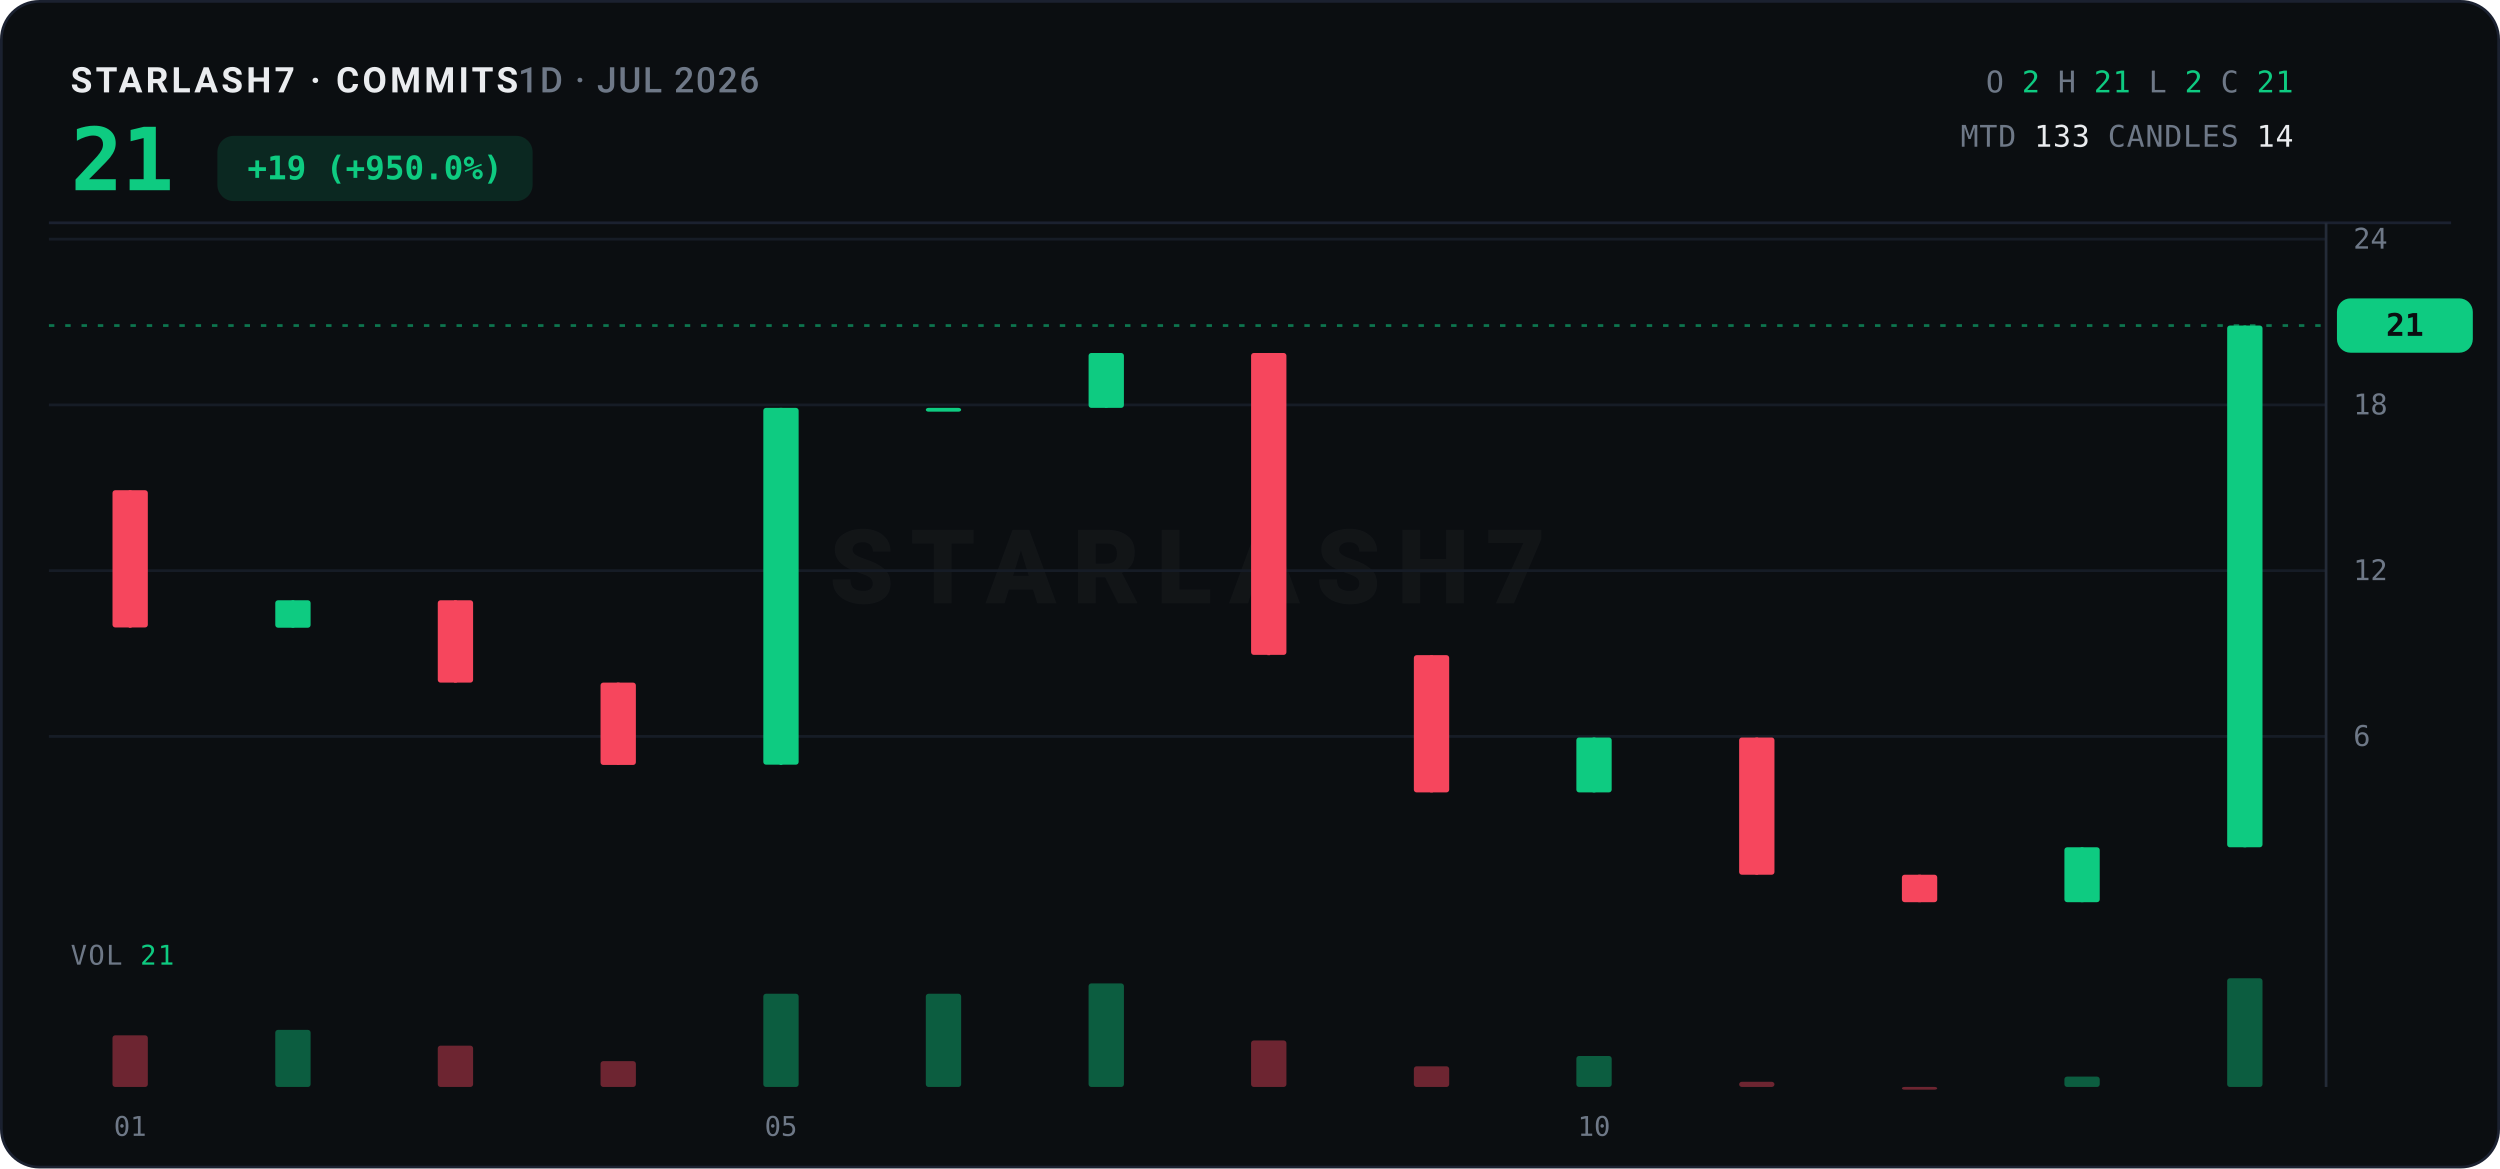
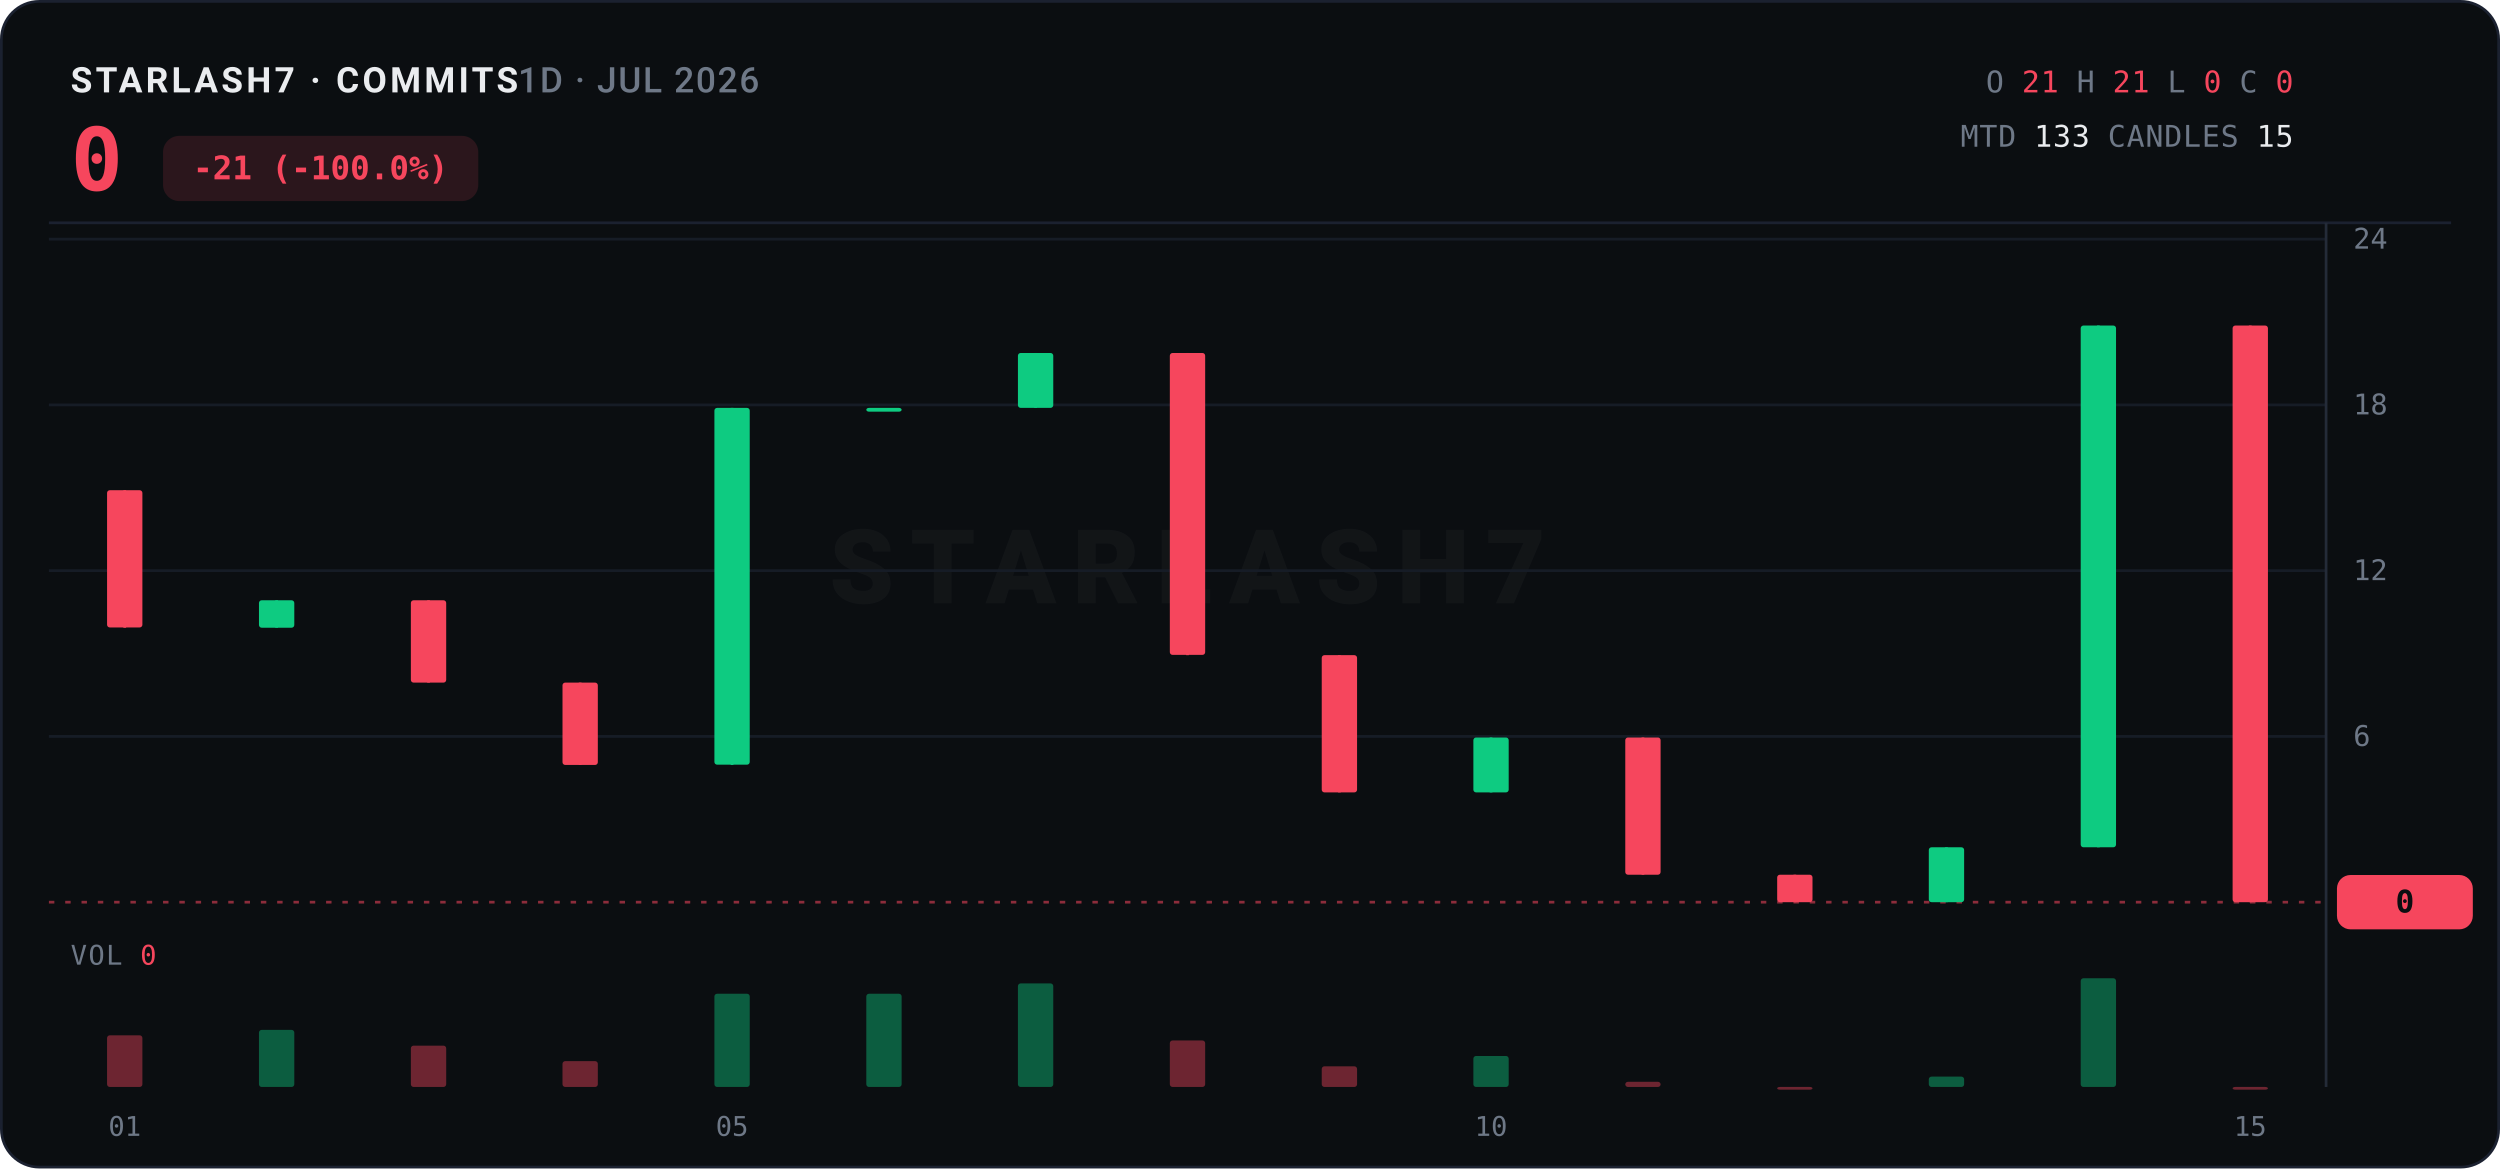
<svg xmlns="http://www.w3.org/2000/svg" width="920" height="430" viewBox="0 0 920 430">
  <rect x="0.5" y="0.5" width="919" height="429" rx="14" fill="#0B0E11" stroke="#1B2130" />
  <text x="26" y="34" font-family="ui-sans-serif,system-ui,-apple-system,'Segoe UI',Roboto,sans-serif" font-size="13" font-weight="700" letter-spacing="1.2" fill="#EAECEF">STARLASH7 · COMMITS<tspan fill="#6E7887" font-weight="500" letter-spacing="0.6">  1D · JUL 2026</tspan>
  </text>
-   <text x="26" y="70" font-family="ui-monospace,'SF Mono',SFMono-Regular,Menlo,Consolas,monospace" font-size="32" font-weight="800" fill="#0ECB81" letter-spacing="-0.5">21</text>
-   <rect x="80" y="50" width="116" height="24" rx="6" fill="#0ECB81" opacity="0.14" />
-   <text x="138" y="66" text-anchor="middle" font-family="ui-monospace,'SF Mono',SFMono-Regular,Menlo,Consolas,monospace" font-size="12" font-weight="700" fill="#0ECB81">+19 (+950.0%)</text>
+   <text x="26" y="70" font-family="ui-monospace,'SF Mono',SFMono-Regular,Menlo,Consolas,monospace" font-size="32" font-weight="800" fill="#F6465D" letter-spacing="-0.5">0</text>
+   <rect x="60" y="50" width="116" height="24" rx="6" fill="#F6465D" opacity="0.14" />
+   <text x="118" y="66" text-anchor="middle" font-family="ui-monospace,'SF Mono',SFMono-Regular,Menlo,Consolas,monospace" font-size="12" font-weight="700" fill="#F6465D">-21 (-100.0%)</text>
  <text x="844" y="34" text-anchor="end" font-family="ui-monospace,'SF Mono',SFMono-Regular,Menlo,Consolas,monospace" font-size="11" letter-spacing="0.3">
    <tspan fill="#6E7887">O</tspan>
-     <tspan fill="#0ECB81">2</tspan>
+     <tspan fill="#F6465D">21</tspan>
    <tspan fill="#6E7887">H</tspan>
-     <tspan fill="#0ECB81">21</tspan>
+     <tspan fill="#F6465D">21</tspan>
    <tspan fill="#6E7887">L</tspan>
-     <tspan fill="#0ECB81">2</tspan>
+     <tspan fill="#F6465D">0</tspan>
    <tspan fill="#6E7887">C</tspan>
-     <tspan fill="#0ECB81">21</tspan>
+     <tspan fill="#F6465D">0</tspan>
  </text>
  <text x="844" y="54" text-anchor="end" font-family="ui-monospace,'SF Mono',SFMono-Regular,Menlo,Consolas,monospace" font-size="11" letter-spacing="0.3">
    <tspan fill="#6E7887">MTD</tspan>
    <tspan fill="#EAECEF">133</tspan>
    <tspan fill="#6E7887">CANDLES</tspan>
-     <tspan fill="#EAECEF">14</tspan>
+     <tspan fill="#EAECEF">15</tspan>
  </text>
  <line x1="18" y1="82" x2="902" y2="82" stroke="#1B2130" stroke-width="1" />
  <text x="437.0" y="222.0" text-anchor="middle" font-family="ui-sans-serif,system-ui,-apple-system,'Segoe UI',Roboto,sans-serif" font-size="38" font-weight="800" letter-spacing="6" fill="#EAECEF" opacity="0.035">STARLASH7</text>
  <line x1="18" y1="271.0" x2="856" y2="271.0" stroke="#161C26" stroke-width="1" />
  <text x="866" y="274.5" font-family="ui-monospace,'SF Mono',SFMono-Regular,Menlo,Consolas,monospace" font-size="10.5" fill="#6E7887">6</text>
  <line x1="18" y1="210.0" x2="856" y2="210.0" stroke="#161C26" stroke-width="1" />
  <text x="866" y="213.5" font-family="ui-monospace,'SF Mono',SFMono-Regular,Menlo,Consolas,monospace" font-size="10.5" fill="#6E7887">12</text>
  <line x1="18" y1="149.0" x2="856" y2="149.0" stroke="#161C26" stroke-width="1" />
  <text x="866" y="152.5" font-family="ui-monospace,'SF Mono',SFMono-Regular,Menlo,Consolas,monospace" font-size="10.5" fill="#6E7887">18</text>
  <line x1="18" y1="88.0" x2="856" y2="88.0" stroke="#161C26" stroke-width="1" />
  <text x="866" y="91.5" font-family="ui-monospace,'SF Mono',SFMono-Regular,Menlo,Consolas,monospace" font-size="10.5" fill="#6E7887">24</text>
  <line x1="856" y1="82" x2="856" y2="400" stroke="#242B38" stroke-width="1" />
-   <line x1="18" y1="119.8" x2="856" y2="119.8" stroke="#0ECB81" stroke-width="1" stroke-dasharray="2 4" opacity="0.55" />
-   <rect x="860" y="109.8" width="50" height="20" rx="5" fill="#0ECB81" />
-   <text x="885.0" y="123.6" text-anchor="middle" font-family="ui-monospace,'SF Mono',SFMono-Regular,Menlo,Consolas,monospace" font-size="11.5" font-weight="800" fill="#0B0E11">21</text>
-   <line x1="47.9" y1="180.4" x2="47.9" y2="231.0" stroke="#F6465D" stroke-width="1" />
-   <rect x="41.4" y="180.4" width="13.0" height="50.5" rx="1" fill="#F6465D" />
-   <line x1="107.8" y1="220.9" x2="107.8" y2="231.0" stroke="#0ECB81" stroke-width="1" />
-   <rect x="101.3" y="220.9" width="13.0" height="10.1" rx="1" fill="#0ECB81" />
-   <line x1="167.6" y1="220.9" x2="167.6" y2="251.2" stroke="#F6465D" stroke-width="1" />
-   <rect x="161.1" y="220.9" width="13.0" height="30.3" rx="1" fill="#F6465D" />
-   <line x1="227.5" y1="251.2" x2="227.5" y2="281.5" stroke="#F6465D" stroke-width="1" />
-   <rect x="221.0" y="251.2" width="13.0" height="30.3" rx="1" fill="#F6465D" />
-   <line x1="287.4" y1="150.1" x2="287.4" y2="281.5" stroke="#0ECB81" stroke-width="1" />
-   <rect x="280.9" y="150.1" width="13.0" height="131.3" rx="1" fill="#0ECB81" />
-   <line x1="347.2" y1="150.1" x2="347.2" y2="150.1" stroke="#0ECB81" stroke-width="1" />
-   <rect x="340.7" y="150.1" width="13.0" height="1.4" rx="1" fill="#0ECB81" />
-   <line x1="407.1" y1="129.9" x2="407.1" y2="150.1" stroke="#0ECB81" stroke-width="1" />
-   <rect x="400.6" y="129.9" width="13.0" height="20.2" rx="1" fill="#0ECB81" />
-   <line x1="466.9" y1="129.9" x2="466.9" y2="241.1" stroke="#F6465D" stroke-width="1" />
-   <rect x="460.4" y="129.9" width="13.0" height="111.1" rx="1" fill="#F6465D" />
-   <line x1="526.8" y1="241.1" x2="526.8" y2="291.6" stroke="#F6465D" stroke-width="1" />
-   <rect x="520.3" y="241.1" width="13.0" height="50.5" rx="1" fill="#F6465D" />
-   <line x1="586.6" y1="271.4" x2="586.6" y2="291.6" stroke="#0ECB81" stroke-width="1" />
-   <rect x="580.1" y="271.4" width="13.0" height="20.2" rx="1" fill="#0ECB81" />
-   <line x1="646.5" y1="271.4" x2="646.5" y2="321.9" stroke="#F6465D" stroke-width="1" />
-   <rect x="640.0" y="271.4" width="13.0" height="50.5" rx="1" fill="#F6465D" />
-   <line x1="706.4" y1="321.9" x2="706.4" y2="332.0" stroke="#F6465D" stroke-width="1" />
-   <rect x="699.9" y="321.9" width="13.0" height="10.1" rx="1" fill="#F6465D" />
-   <line x1="766.2" y1="311.8" x2="766.2" y2="332.0" stroke="#0ECB81" stroke-width="1" />
-   <rect x="759.7" y="311.8" width="13.0" height="20.2" rx="1" fill="#0ECB81" />
-   <line x1="826.1" y1="119.8" x2="826.1" y2="311.8" stroke="#0ECB81" stroke-width="1" />
-   <rect x="819.6" y="119.8" width="13.0" height="192.0" rx="1" fill="#0ECB81" />
-   <text x="26" y="355" font-family="ui-monospace,'SF Mono',SFMono-Regular,Menlo,Consolas,monospace" font-size="10" letter-spacing="0.5" fill="#6E7887">VOL <tspan fill="#0ECB81">21</tspan>
+   <line x1="18" y1="332.0" x2="856" y2="332.0" stroke="#F6465D" stroke-width="1" stroke-dasharray="2 4" opacity="0.55" />
+   <rect x="860" y="322.0" width="50" height="20" rx="5" fill="#F6465D" />
+   <text x="885.0" y="335.8" text-anchor="middle" font-family="ui-monospace,'SF Mono',SFMono-Regular,Menlo,Consolas,monospace" font-size="11.5" font-weight="800" fill="#0B0E11">0</text>
+   <line x1="45.9" y1="180.4" x2="45.9" y2="231.0" stroke="#F6465D" stroke-width="1" />
+   <rect x="39.4" y="180.4" width="13.0" height="50.5" rx="1" fill="#F6465D" />
+   <line x1="101.8" y1="220.9" x2="101.8" y2="231.0" stroke="#0ECB81" stroke-width="1" />
+   <rect x="95.3" y="220.9" width="13.0" height="10.1" rx="1" fill="#0ECB81" />
+   <line x1="157.7" y1="220.9" x2="157.7" y2="251.2" stroke="#F6465D" stroke-width="1" />
+   <rect x="151.2" y="220.9" width="13.0" height="30.3" rx="1" fill="#F6465D" />
+   <line x1="213.5" y1="251.2" x2="213.5" y2="281.5" stroke="#F6465D" stroke-width="1" />
+   <rect x="207.0" y="251.2" width="13.0" height="30.3" rx="1" fill="#F6465D" />
+   <line x1="269.4" y1="150.1" x2="269.4" y2="281.5" stroke="#0ECB81" stroke-width="1" />
+   <rect x="262.9" y="150.1" width="13.0" height="131.3" rx="1" fill="#0ECB81" />
+   <line x1="325.3" y1="150.1" x2="325.3" y2="150.1" stroke="#0ECB81" stroke-width="1" />
+   <rect x="318.8" y="150.1" width="13.0" height="1.4" rx="1" fill="#0ECB81" />
+   <line x1="381.1" y1="129.9" x2="381.1" y2="150.1" stroke="#0ECB81" stroke-width="1" />
+   <rect x="374.6" y="129.9" width="13.0" height="20.2" rx="1" fill="#0ECB81" />
+   <line x1="437.0" y1="129.9" x2="437.0" y2="241.1" stroke="#F6465D" stroke-width="1" />
+   <rect x="430.5" y="129.9" width="13.0" height="111.1" rx="1" fill="#F6465D" />
+   <line x1="492.9" y1="241.1" x2="492.9" y2="291.6" stroke="#F6465D" stroke-width="1" />
+   <rect x="486.4" y="241.1" width="13.0" height="50.5" rx="1" fill="#F6465D" />
+   <line x1="548.7" y1="271.4" x2="548.7" y2="291.6" stroke="#0ECB81" stroke-width="1" />
+   <rect x="542.2" y="271.4" width="13.0" height="20.2" rx="1" fill="#0ECB81" />
+   <line x1="604.6" y1="271.4" x2="604.6" y2="321.9" stroke="#F6465D" stroke-width="1" />
+   <rect x="598.1" y="271.4" width="13.0" height="50.5" rx="1" fill="#F6465D" />
+   <line x1="660.5" y1="321.9" x2="660.5" y2="332.0" stroke="#F6465D" stroke-width="1" />
+   <rect x="654.0" y="321.9" width="13.0" height="10.1" rx="1" fill="#F6465D" />
+   <line x1="716.3" y1="311.8" x2="716.3" y2="332.0" stroke="#0ECB81" stroke-width="1" />
+   <rect x="709.8" y="311.8" width="13.0" height="20.2" rx="1" fill="#0ECB81" />
+   <line x1="772.2" y1="119.8" x2="772.2" y2="311.8" stroke="#0ECB81" stroke-width="1" />
+   <rect x="765.7" y="119.8" width="13.0" height="192.0" rx="1" fill="#0ECB81" />
+   <line x1="828.1" y1="119.8" x2="828.1" y2="332.0" stroke="#F6465D" stroke-width="1" />
+   <rect x="821.6" y="119.8" width="13.0" height="212.2" rx="1" fill="#F6465D" />
+   <text x="26" y="355" font-family="ui-monospace,'SF Mono',SFMono-Regular,Menlo,Consolas,monospace" font-size="10" letter-spacing="0.5" fill="#6E7887">VOL <tspan fill="#F6465D">0</tspan>
  </text>
-   <rect x="41.4" y="381.0" width="13.0" height="19.0" rx="1" fill="#F6465D" opacity="0.42" />
-   <rect x="101.3" y="379.0" width="13.0" height="21.0" rx="1" fill="#0ECB81" opacity="0.42" />
-   <rect x="161.1" y="384.8" width="13.0" height="15.2" rx="1" fill="#F6465D" opacity="0.42" />
-   <rect x="221.0" y="390.5" width="13.0" height="9.5" rx="1" fill="#F6465D" opacity="0.42" />
-   <rect x="280.9" y="365.7" width="13.0" height="34.3" rx="1" fill="#0ECB81" opacity="0.42" />
-   <rect x="340.7" y="365.7" width="13.0" height="34.3" rx="1" fill="#0ECB81" opacity="0.42" />
-   <rect x="400.6" y="361.9" width="13.0" height="38.1" rx="1" fill="#0ECB81" opacity="0.42" />
-   <rect x="460.4" y="382.9" width="13.0" height="17.1" rx="1" fill="#F6465D" opacity="0.42" />
-   <rect x="520.3" y="392.4" width="13.0" height="7.6" rx="1" fill="#F6465D" opacity="0.42" />
-   <rect x="580.1" y="388.6" width="13.0" height="11.4" rx="1" fill="#0ECB81" opacity="0.42" />
-   <rect x="640.0" y="398.1" width="13.0" height="1.9" rx="1" fill="#F6465D" opacity="0.42" />
-   <rect x="699.9" y="400.0" width="13.0" height="1.0" rx="1" fill="#F6465D" opacity="0.42" />
-   <rect x="759.7" y="396.2" width="13.0" height="3.8" rx="1" fill="#0ECB81" opacity="0.42" />
-   <rect x="819.6" y="360.0" width="13.0" height="40.0" rx="1" fill="#0ECB81" opacity="0.42" />
-   <text x="47.9" y="418" text-anchor="middle" font-family="ui-monospace,'SF Mono',SFMono-Regular,Menlo,Consolas,monospace" font-size="10" fill="#6E7887">01</text>
-   <text x="287.4" y="418" text-anchor="middle" font-family="ui-monospace,'SF Mono',SFMono-Regular,Menlo,Consolas,monospace" font-size="10" fill="#6E7887">05</text>
-   <text x="586.6" y="418" text-anchor="middle" font-family="ui-monospace,'SF Mono',SFMono-Regular,Menlo,Consolas,monospace" font-size="10" fill="#6E7887">10</text>
+   <rect x="39.4" y="381.0" width="13.0" height="19.0" rx="1" fill="#F6465D" opacity="0.42" />
+   <rect x="95.3" y="379.0" width="13.0" height="21.0" rx="1" fill="#0ECB81" opacity="0.42" />
+   <rect x="151.2" y="384.8" width="13.0" height="15.2" rx="1" fill="#F6465D" opacity="0.42" />
+   <rect x="207.0" y="390.5" width="13.0" height="9.5" rx="1" fill="#F6465D" opacity="0.42" />
+   <rect x="262.9" y="365.7" width="13.0" height="34.3" rx="1" fill="#0ECB81" opacity="0.42" />
+   <rect x="318.8" y="365.7" width="13.0" height="34.3" rx="1" fill="#0ECB81" opacity="0.42" />
+   <rect x="374.6" y="361.9" width="13.0" height="38.1" rx="1" fill="#0ECB81" opacity="0.42" />
+   <rect x="430.5" y="382.9" width="13.0" height="17.1" rx="1" fill="#F6465D" opacity="0.42" />
+   <rect x="486.4" y="392.4" width="13.0" height="7.6" rx="1" fill="#F6465D" opacity="0.42" />
+   <rect x="542.2" y="388.6" width="13.0" height="11.4" rx="1" fill="#0ECB81" opacity="0.42" />
+   <rect x="598.1" y="398.1" width="13.0" height="1.9" rx="1" fill="#F6465D" opacity="0.42" />
+   <rect x="654.0" y="400.0" width="13.0" height="1.0" rx="1" fill="#F6465D" opacity="0.42" />
+   <rect x="709.8" y="396.2" width="13.0" height="3.8" rx="1" fill="#0ECB81" opacity="0.42" />
+   <rect x="765.7" y="360.0" width="13.0" height="40.0" rx="1" fill="#0ECB81" opacity="0.42" />
+   <rect x="821.6" y="400.0" width="13.0" height="1.0" rx="1" fill="#F6465D" opacity="0.42" />
+   <text x="45.9" y="418" text-anchor="middle" font-family="ui-monospace,'SF Mono',SFMono-Regular,Menlo,Consolas,monospace" font-size="10" fill="#6E7887">01</text>
+   <text x="269.4" y="418" text-anchor="middle" font-family="ui-monospace,'SF Mono',SFMono-Regular,Menlo,Consolas,monospace" font-size="10" fill="#6E7887">05</text>
+   <text x="548.7" y="418" text-anchor="middle" font-family="ui-monospace,'SF Mono',SFMono-Regular,Menlo,Consolas,monospace" font-size="10" fill="#6E7887">10</text>
+   <text x="828.1" y="418" text-anchor="middle" font-family="ui-monospace,'SF Mono',SFMono-Regular,Menlo,Consolas,monospace" font-size="10" fill="#6E7887">15</text>
</svg>
